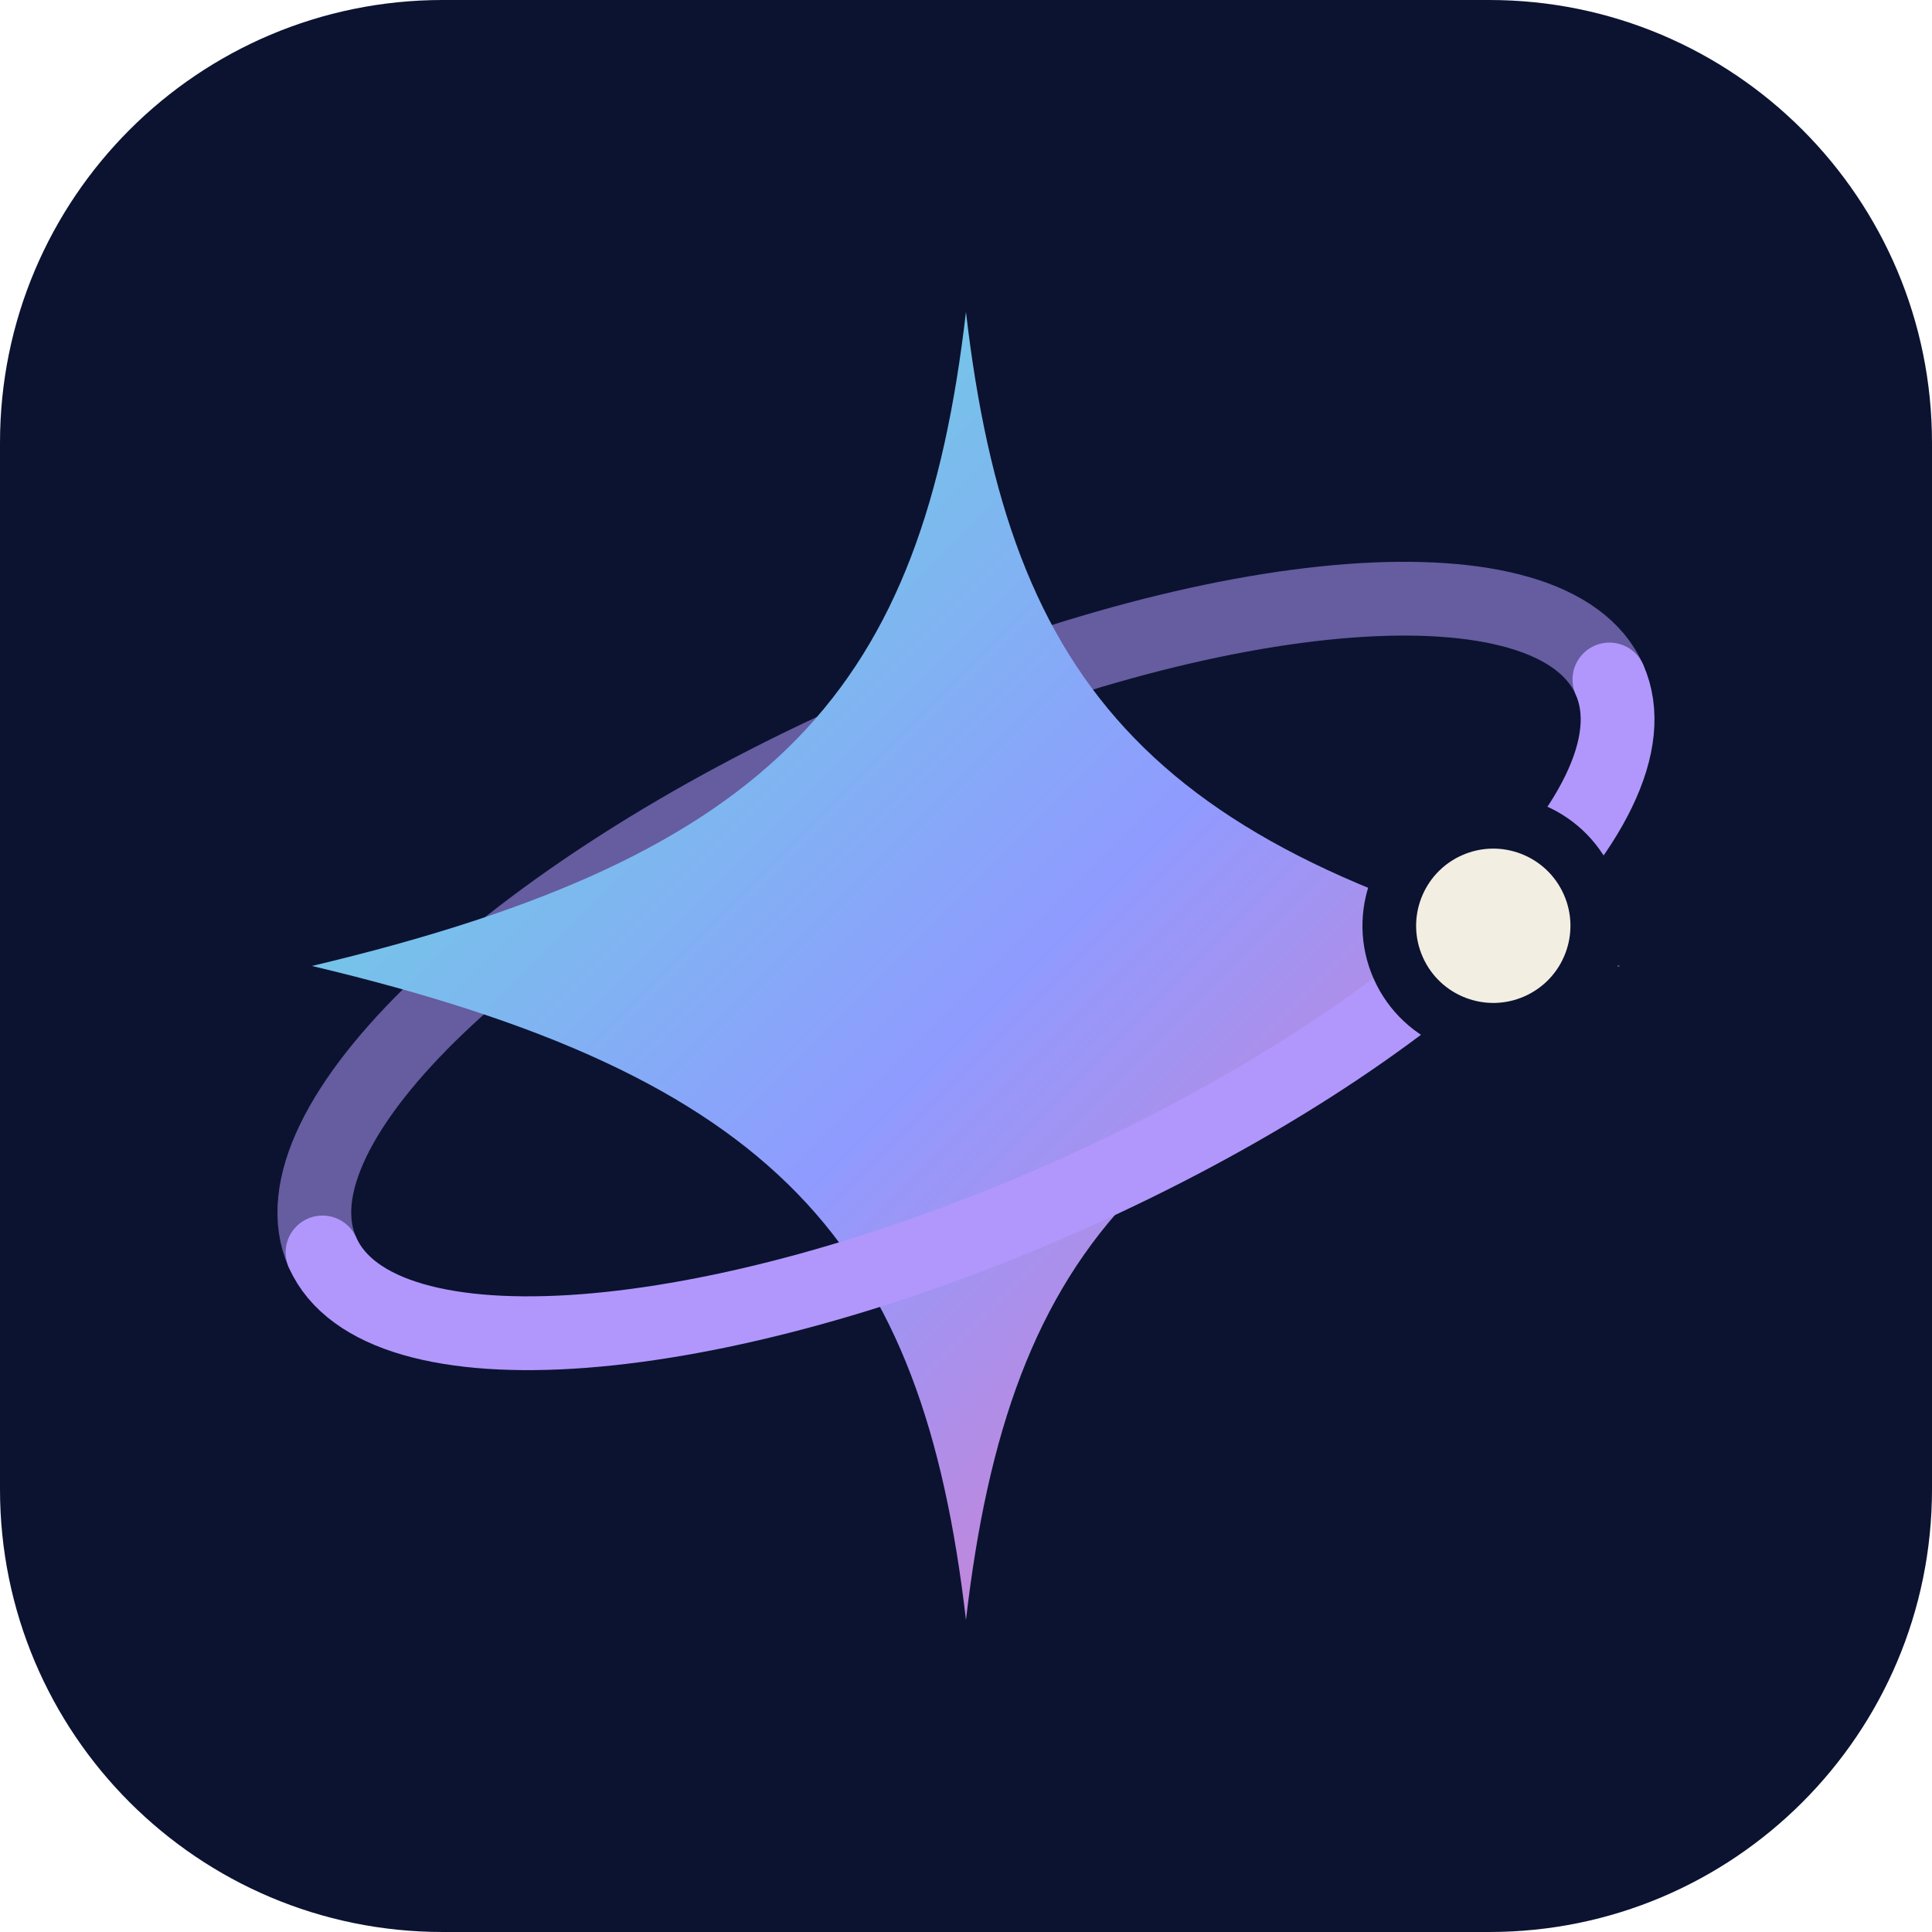
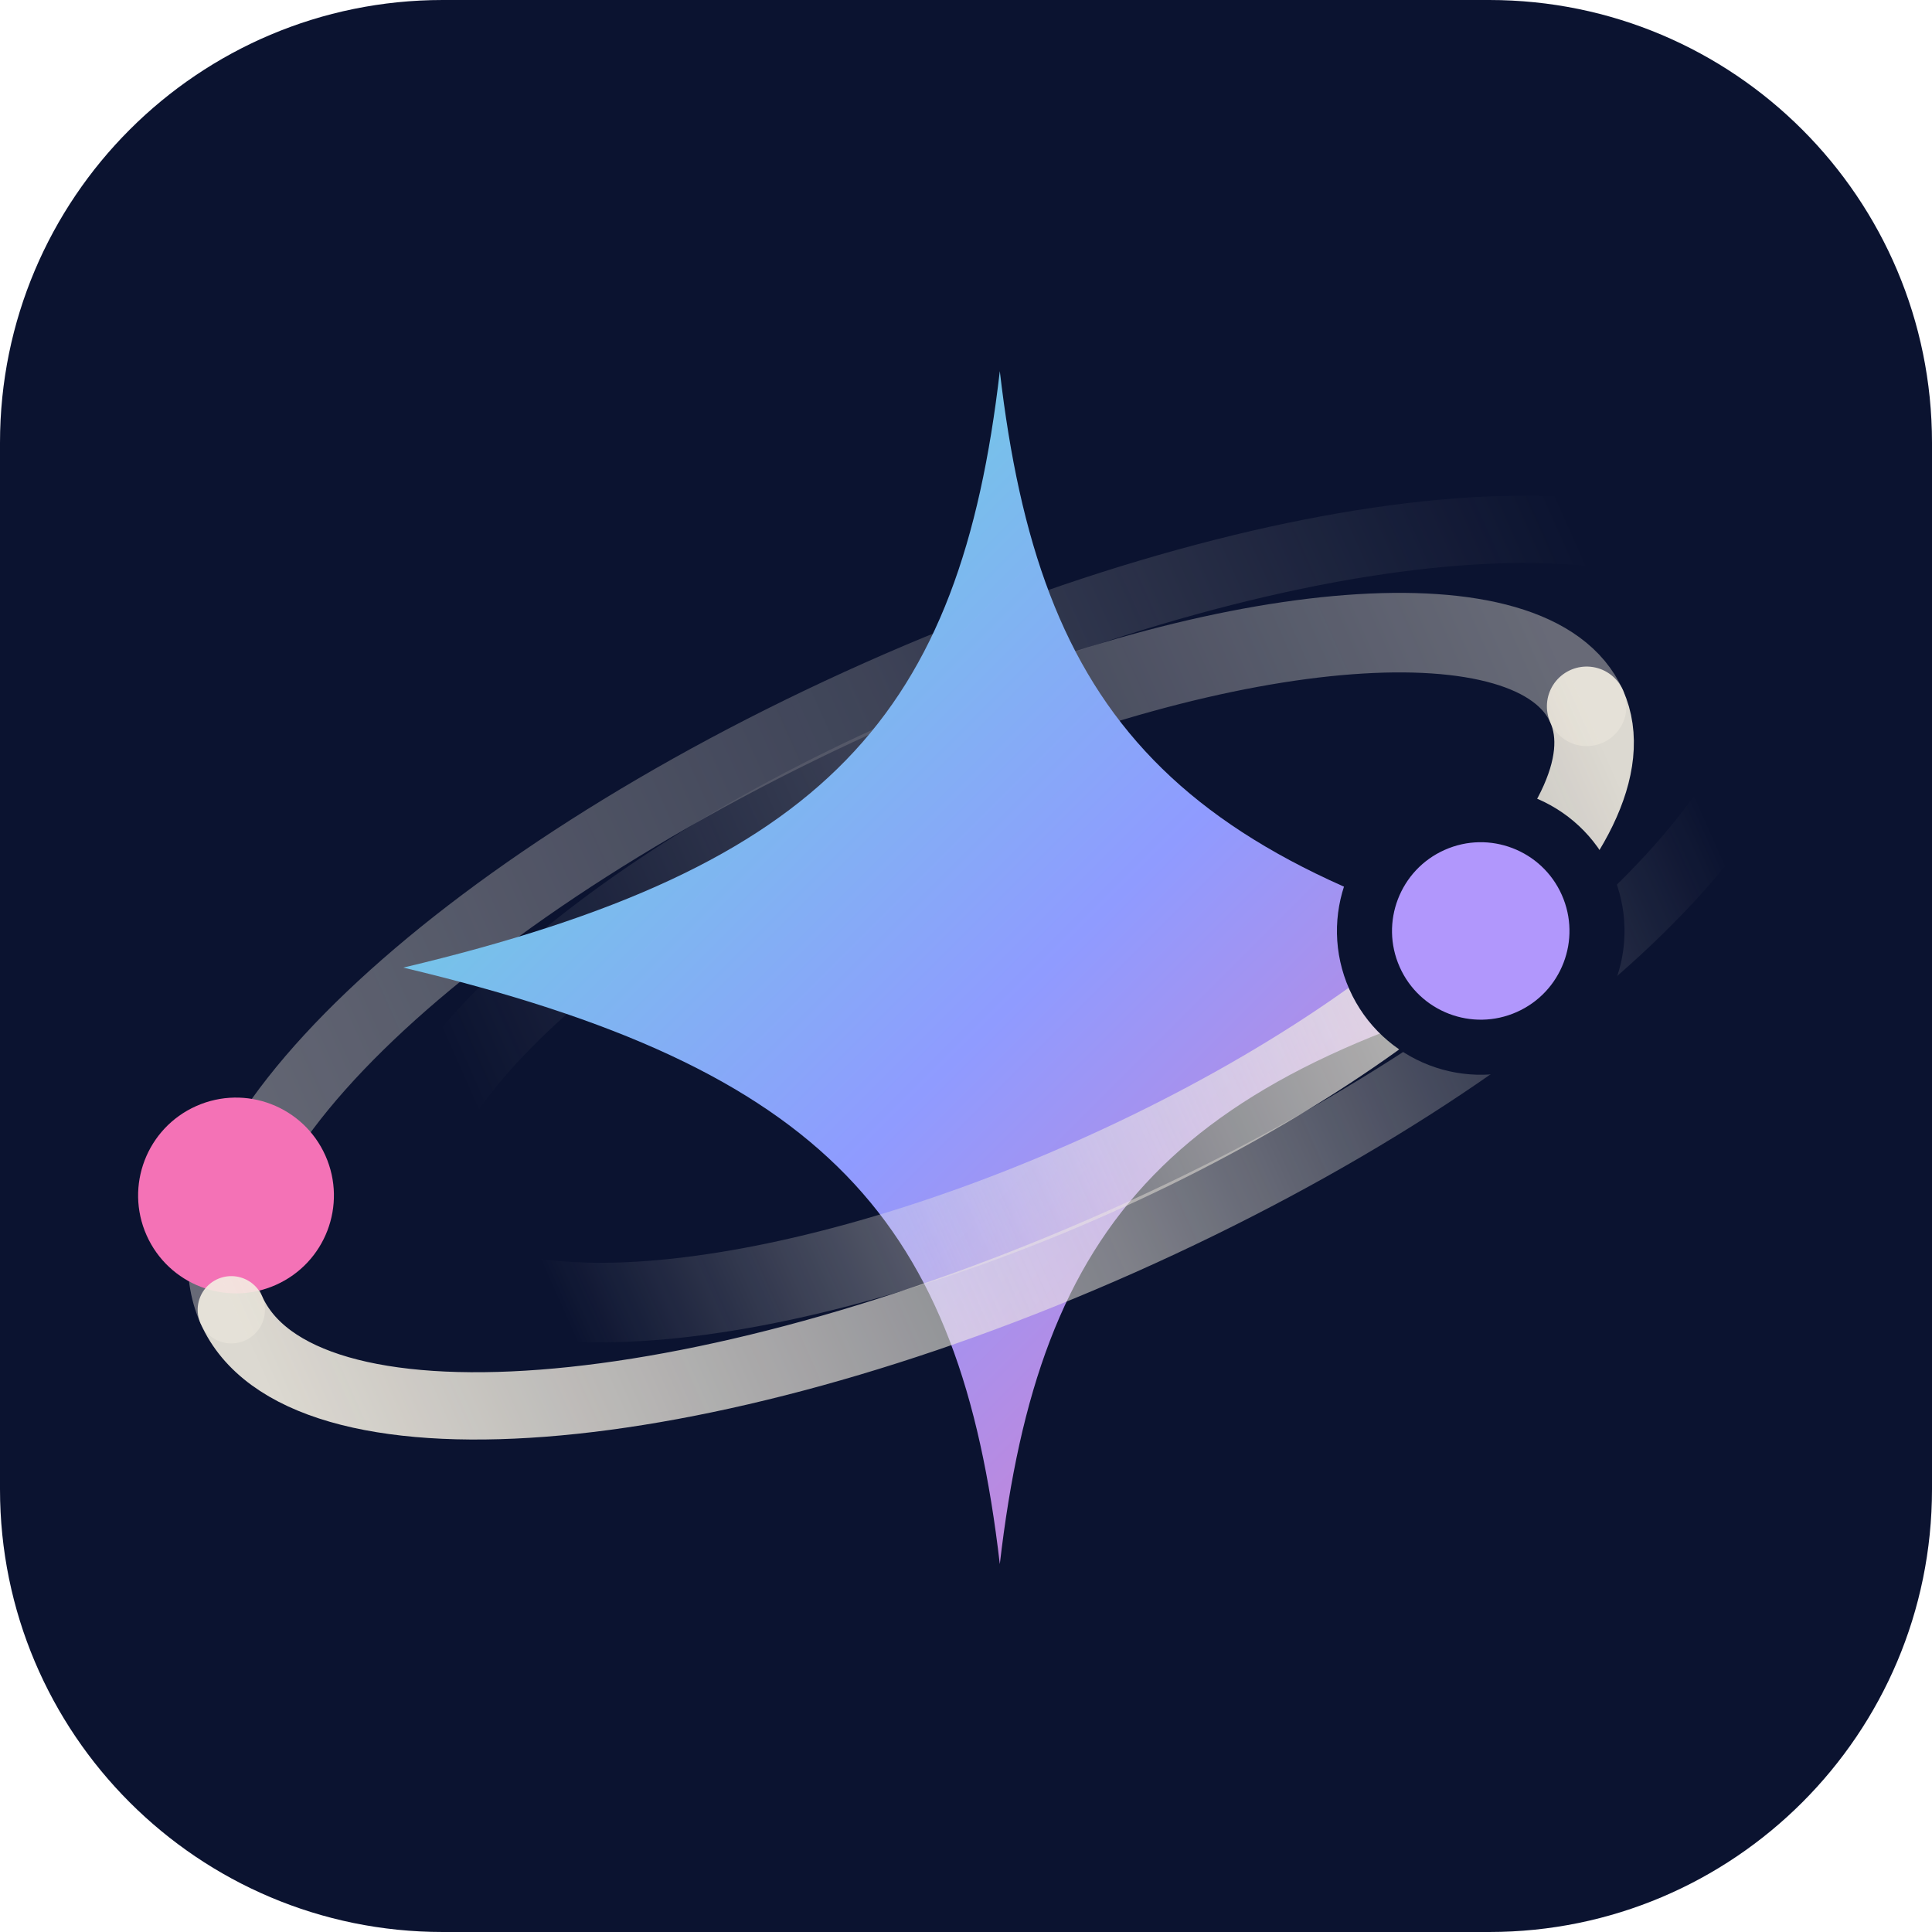
<svg xmlns="http://www.w3.org/2000/svg" viewBox="0 0 48 48">
  <rect width="48" height="48" rx="11" fill="#0b1330" />
-   <g transform="translate(4 4) scale(0.8333)">
+   <g transform="translate(6.6 5.8) scale(0.76)">
    <defs>
      <linearGradient id="sg" x1="0" y1="0" x2="1" y2="1">
        <stop offset="0" stop-color="#5eead4" />
        <stop offset="0.52" stop-color="#8f9bff" />
        <stop offset="1" stop-color="#f472b6" />
      </linearGradient>
+       <linearGradient id="o0" gradientUnits="userSpaceOnUse" x1="-3.5" y1="24" x2="51.5" y2="24">
+         <stop offset="0" stop-color="#f3eee2" />
+         <stop offset="0.5" stop-color="#f3eee2" stop-opacity="0.55" />
+         <stop offset="0.92" stop-color="#f3eee2" stop-opacity="0" />
+       </linearGradient>
+       <linearGradient id="o1" gradientUnits="userSpaceOnUse" x1="45" y1="24" x2="3" y2="24">
+         <stop offset="0" stop-color="#f3eee2" />
+         <stop offset="0.5" stop-color="#f3eee2" stop-opacity="0.55" />
+         <stop offset="0.92" stop-color="#f3eee2" stop-opacity="0" />
+       </linearGradient>
    </defs>
-     <g transform="rotate(-24 24 24)" fill="none" stroke="#b197fc" stroke-width="2.2" stroke-linecap="round">
-       <path d="M3 24 A21 7.5 0 0 1 45 24" opacity="0.55" />
+     <g transform="rotate(-24 24 24)">
+       <g fill="none" stroke-linecap="round" opacity="0.4">
+         <path d="M-3.5 24A27.5 9.8 0 0 1 51.5 24" stroke="url(#o0)" stroke-width="2.2" />
+         <path d="M3 24A21 7.5 0 0 1 45 24" stroke="url(#o1)" stroke-width="2.6" />
+       </g>
+       <circle cx="-1.84" cy="20.65" r="3.2" fill="#f472b6" />
    </g>
    <path fill="url(#sg)" d="M24 4.5c1.3 11.2 5.6 16.2 19.5 19.5C29.6 27.3 25.3 32.3 24 43.5 22.7 32.3 18.4 27.3 4.5 24 18.4 20.7 22.7 15.7 24 4.5Z" />
    <g transform="rotate(-24 24 24)">
-       <path d="M45 24 A21 7.5 0 0 1 3 24" fill="none" stroke="#b197fc" stroke-width="2.2" stroke-linecap="round" />
-       <circle cx="38.85" cy="29.3" r="3.1" fill="#f3eee2" stroke="#0b1330" stroke-width="1.6" />
+       <g fill="none" stroke-linecap="round" opacity="0.9">
+         <path d="M51.5 24A27.5 9.8 0 0 1 -3.5 24" stroke="url(#o0)" stroke-width="2.2" />
+         <path d="M45 24A21 7.5 0 0 1 3 24" stroke="url(#o1)" stroke-width="2.6" />
+       </g>
+       <circle cx="38.85" cy="29.3" r="3.8" fill="#b197fc" stroke="#0b1330" stroke-width="1.8" />
    </g>
  </g>
</svg>
